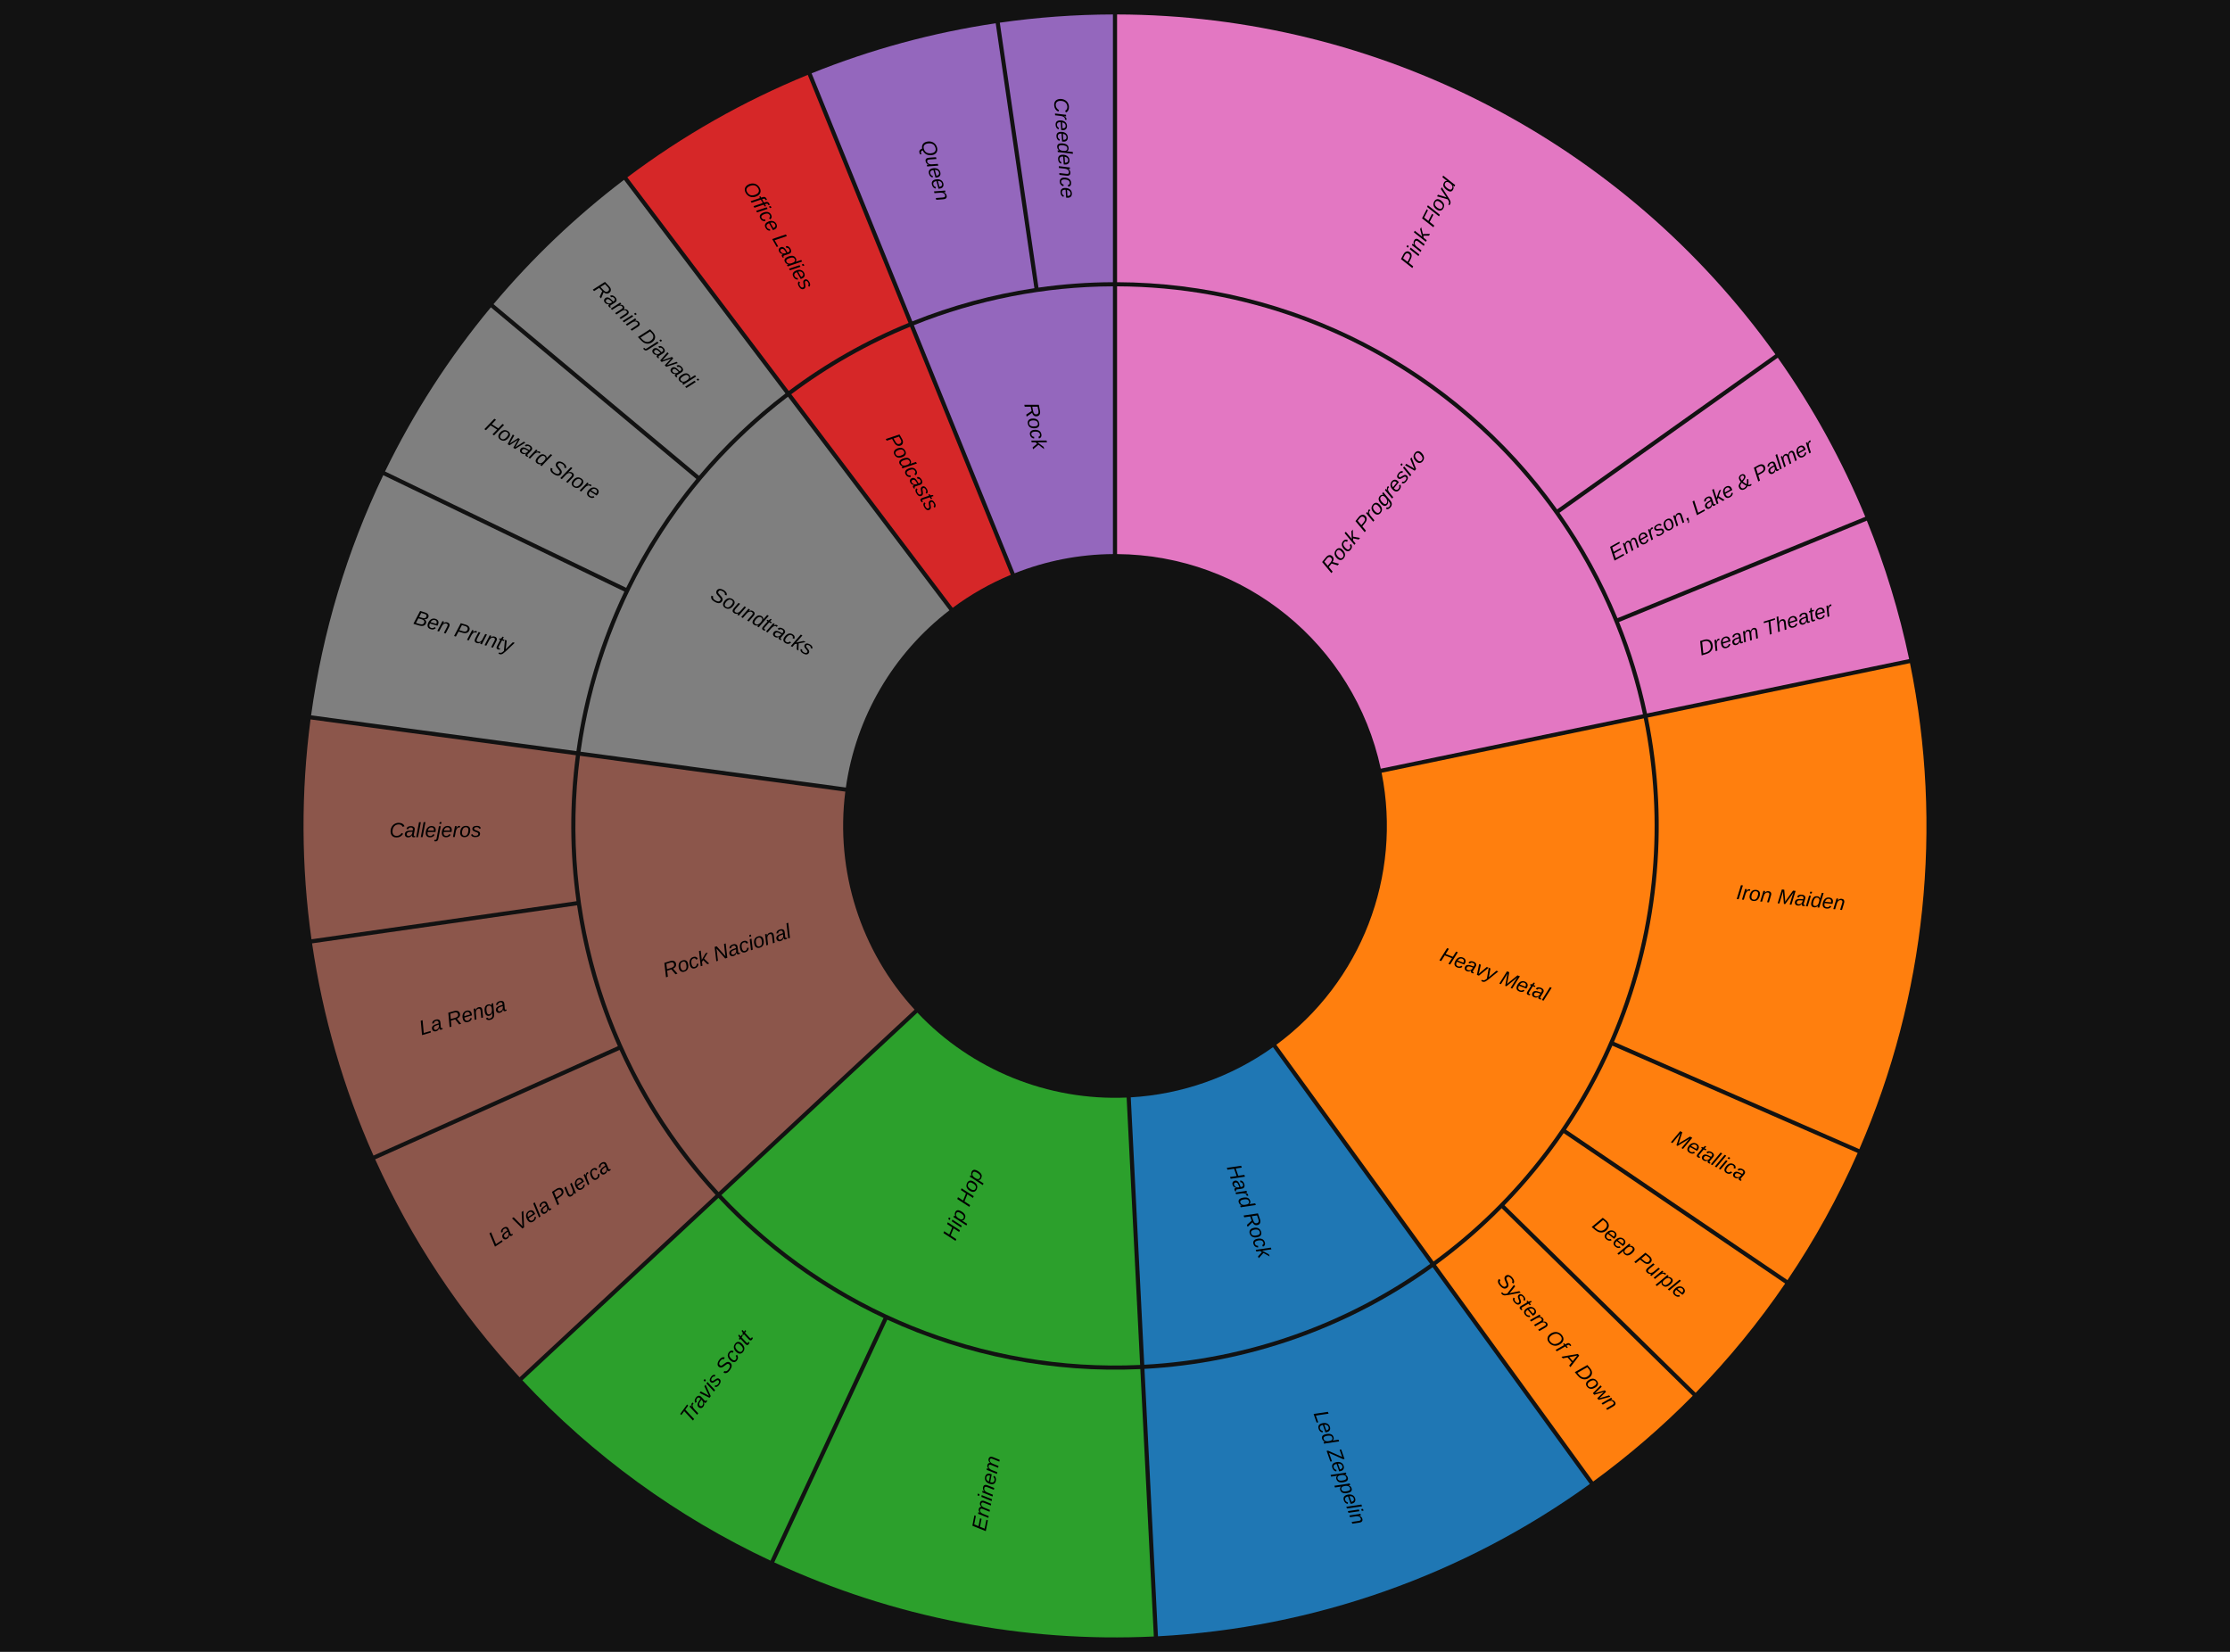
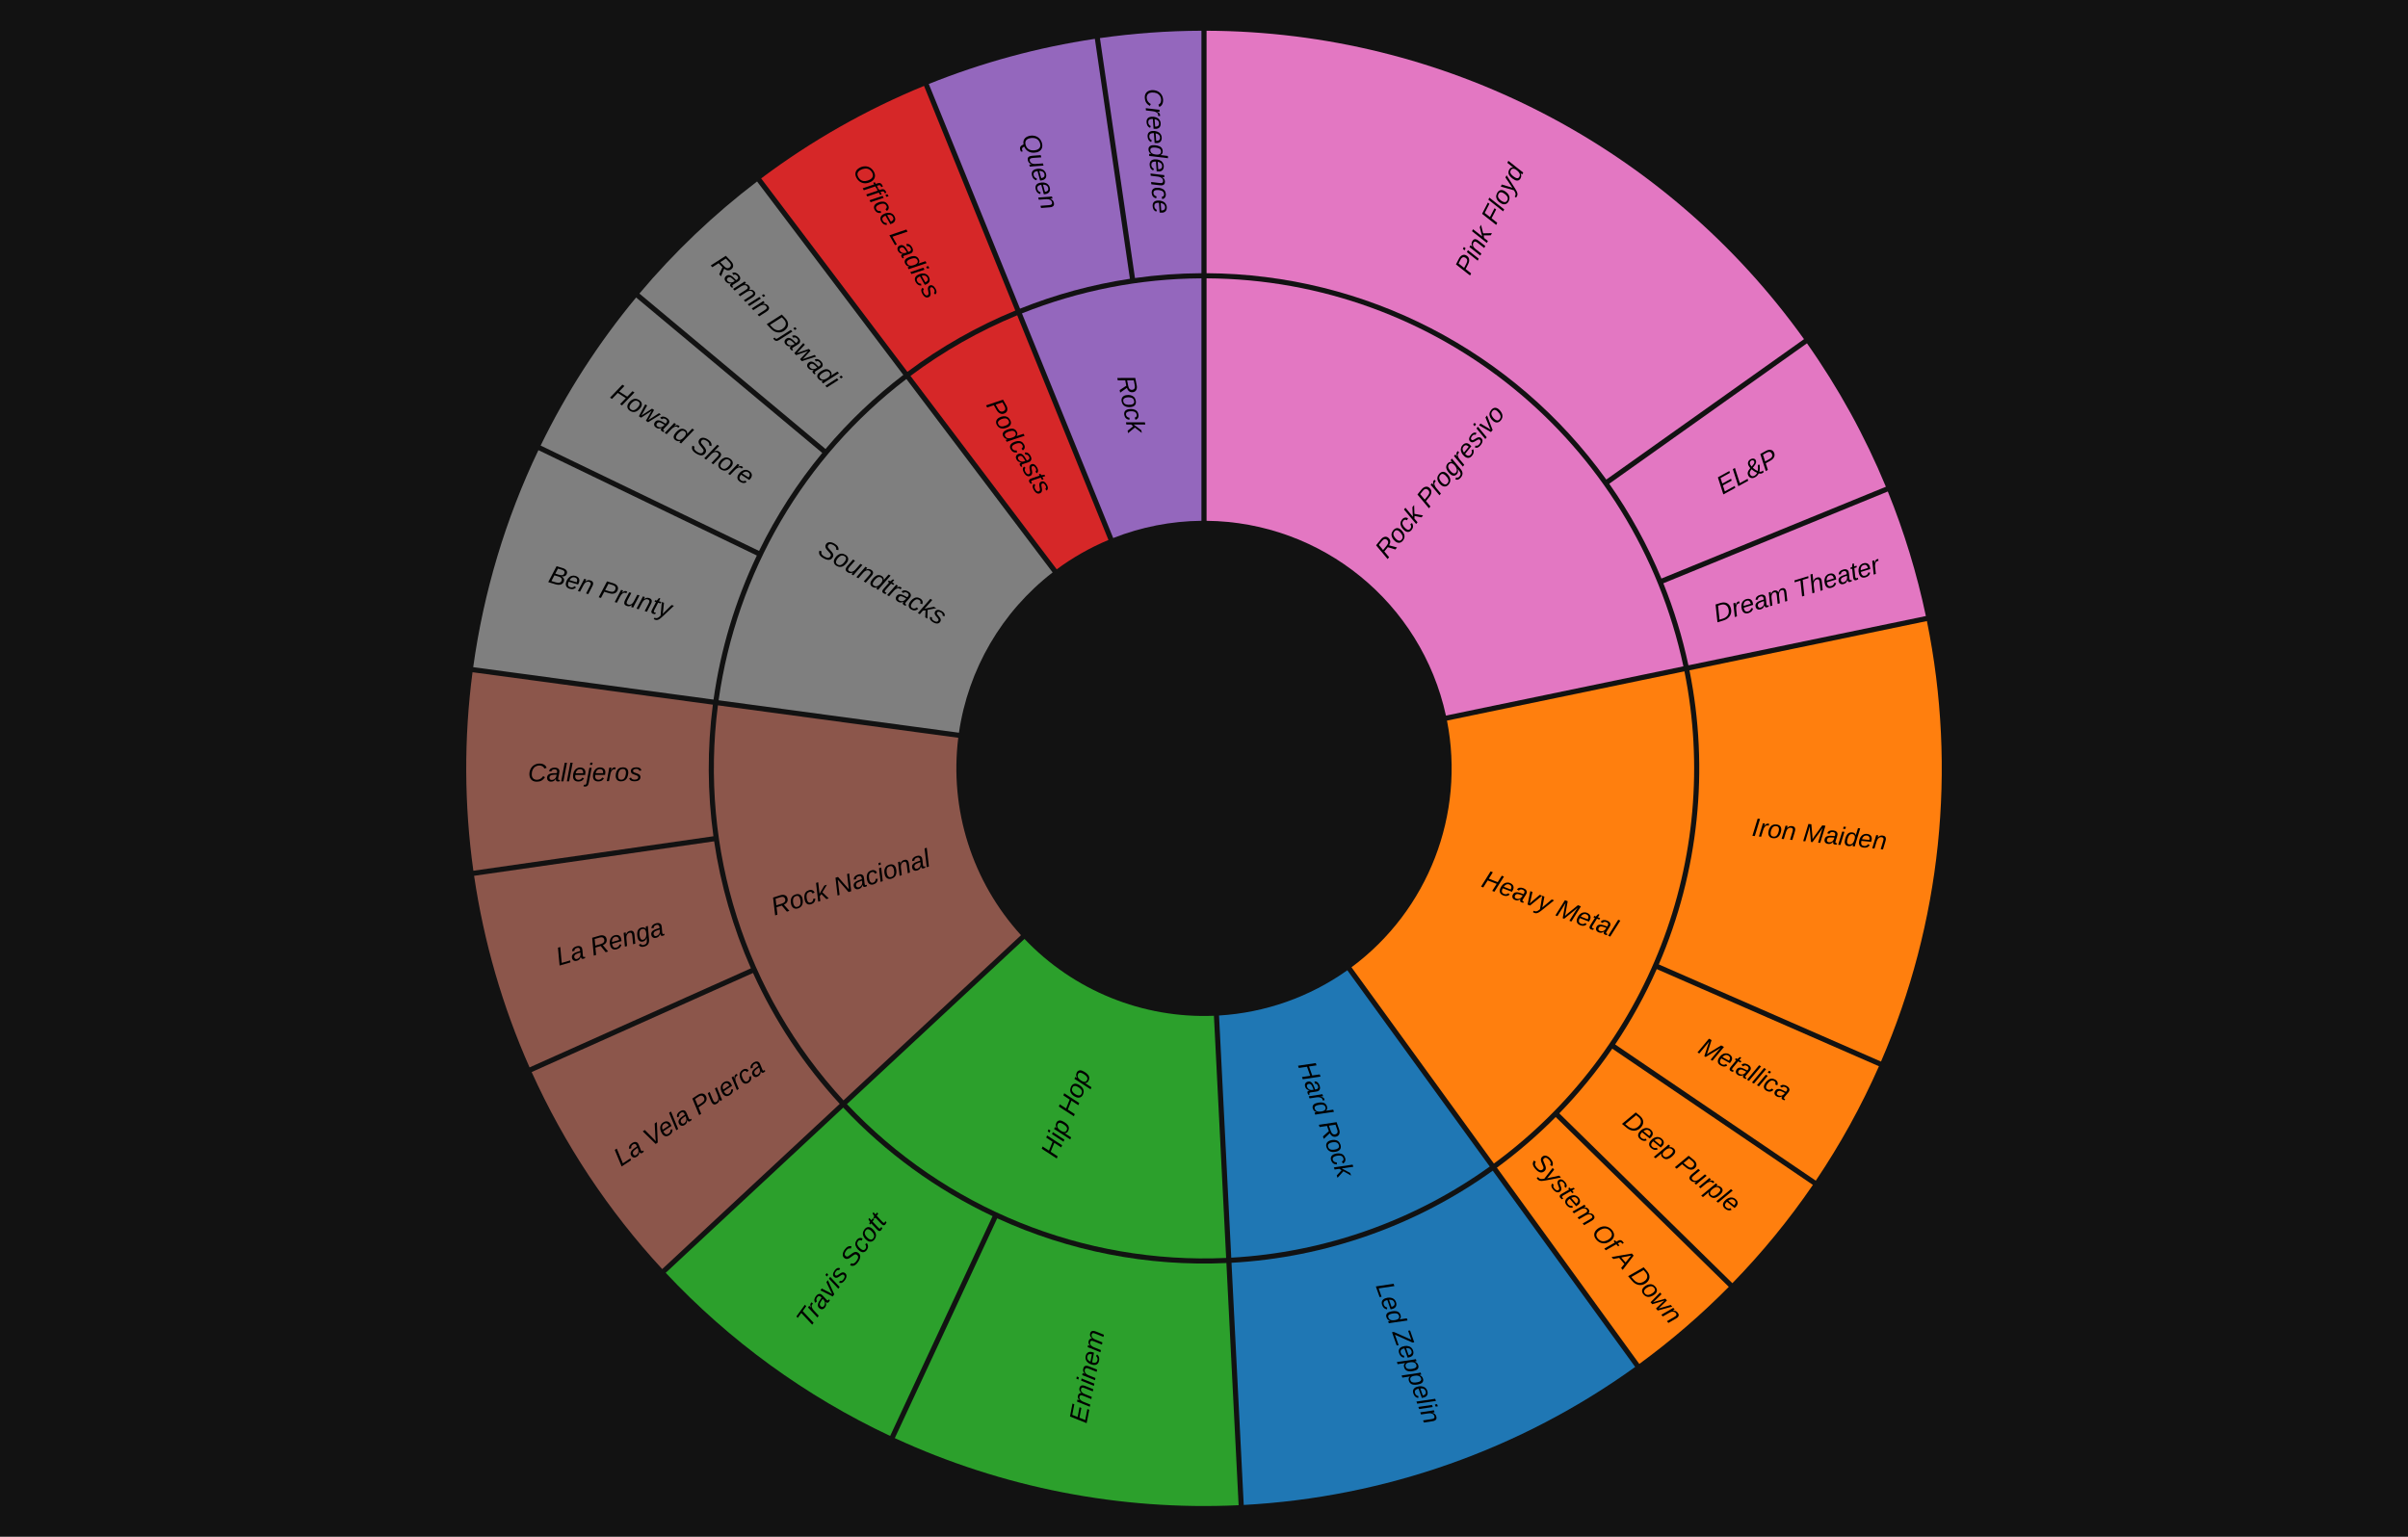
- <svg xmlns="http://www.w3.org/2000/svg" width="1080" height="800">
-   <rect width="1080" height="800" x="0" y="0" fill="#121212" id="background" />
-   <g transform="translate(540,400)" id="viz">
-     <path fill="#e377c2" display="" d="M1,-261.331A261.333,261.333,0,0,1,255.681,-54.061L128.715,-27.722A131.667,131.667,0,0,0,1,-131.663Z" />
-     <path fill="#ff7f0e" display="" d="M256.087,-52.102A261.333,261.333,0,0,1,154.271,210.94L78.126,105.983A131.667,131.667,0,0,0,129.121,-25.764Z" />
-     <path fill="#1f77b4" display="" d="M152.652,212.114A261.333,261.333,0,0,1,14.169,260.949L7.634,131.445A131.667,131.667,0,0,0,76.507,107.158Z" />
-     <path fill="#2ca02c" display="" d="M12.171,261.05A261.333,261.333,0,0,1,-190.613,178.779L-95.696,90.435A131.667,131.667,0,0,0,5.637,131.546Z" />
-     <path fill="#8c564b" display="" d="M-191.975,177.315A261.333,261.333,0,0,1,-259.116,-33.968L-130.613,-16.622A131.667,131.667,0,0,0,-97.058,88.971Z" />
-     <path fill="#7f7f7f" display="" d="M-258.849,-35.95A261.333,261.333,0,0,1,-158.384,-207.869L-80.192,-104.428A131.667,131.667,0,0,0,-130.346,-18.604Z" />
-     <path fill="#d62728" display="" d="M-156.789,-209.075A261.333,261.333,0,0,1,-99.253,-241.752L-50.465,-121.612A131.667,131.667,0,0,0,-78.597,-105.634Z" />
-     <path fill="#9467bd" display="" d="M-97.4,-242.504A261.333,261.333,0,0,1,-1,-261.331L-1,-131.663A131.667,131.667,0,0,0,-48.612,-122.364Z" />
-     <path fill="#e377c2" display="" d="M1,-392.999A393,393,0,0,1,319.826,-228.386L214.111,-153.301A263.333,263.333,0,0,0,1,-263.331Z" />
-     <path fill="#e377c2" display="" d="M320.984,-226.756A393,393,0,0,1,363.369,-149.707L243.353,-100.618A263.333,263.333,0,0,0,215.269,-151.67Z" />
-     <path fill="#e377c2" display="" d="M364.126,-147.856A393,393,0,0,1,384.603,-80.805L257.639,-54.467A263.333,263.333,0,0,0,244.11,-98.767Z" />
-     <path fill="#ff7f0e" display="" d="M385.009,-78.847A393,393,0,0,1,360.48,156.535L241.674,104.585A263.333,263.333,0,0,0,258.045,-52.509Z" />
-     <path fill="#ff7f0e" display="" d="M359.679,158.367A393,393,0,0,1,325.681,219.956L218.41,147.11A263.333,263.333,0,0,0,240.873,106.417Z" />
-     <path fill="#ff7f0e" display="" d="M324.558,221.611A393,393,0,0,1,281.203,274.543L188.653,183.724A263.333,263.333,0,0,0,217.287,148.765Z" />
-     <path fill="#ff7f0e" display="" d="M279.802,275.971A393,393,0,0,1,231.59,317.514L155.445,212.559A263.333,263.333,0,0,0,187.252,185.152Z" />
-     <path fill="#1f77b4" display="" d="M229.971,318.689A393,393,0,0,1,20.804,392.449L14.27,262.946A263.333,263.333,0,0,0,153.826,213.733Z" />
-     <path fill="#2ca02c" display="" d="M18.807,392.55A393,393,0,0,1,-165.032,356.67L-110.282,239.128A263.333,263.333,0,0,0,12.272,263.047Z" />
-     <path fill="#2ca02c" display="" d="M-166.845,355.826A393,393,0,0,1,-286.993,268.485L-192.077,180.142A263.333,263.333,0,0,0,-112.094,238.284Z" />
-     <path fill="#8c564b" display="" d="M-288.355,267.021A393,393,0,0,1,-358.301,161.46L-239.947,108.489A263.333,263.333,0,0,0,-193.439,178.678Z" />
-     <path fill="#8c564b" display="" d="M-359.118,159.635A393,393,0,0,1,-388.863,56.876L-260.513,38.437A263.333,263.333,0,0,0,-240.764,106.663Z" />
-     <path fill="#8c564b" display="" d="M-389.147,54.896A393,393,0,0,1,-389.6,-51.581L-261.098,-34.235A263.333,263.333,0,0,0,-260.797,36.457Z" />
-     <path fill="#7f7f7f" display="" d="M-389.333,-53.563A393,393,0,0,1,-354.394,-169.864L-237.608,-113.521A263.333,263.333,0,0,0,-260.831,-36.217Z" />
-     <path fill="#7f7f7f" display="" d="M-353.525,-171.665A393,393,0,0,1,-302.272,-251.159L-202.751,-168.037A263.333,263.333,0,0,0,-236.738,-115.323Z" />
-     <path fill="#7f7f7f" display="" d="M-300.99,-252.694A393,393,0,0,1,-237.782,-312.904L-159.591,-209.464A263.333,263.333,0,0,0,-201.469,-169.572Z" />
-     <path fill="#d62728" display="" d="M-236.186,-314.11A393,393,0,0,1,-148.794,-363.744L-100.006,-243.605A263.333,263.333,0,0,0,-157.995,-210.67Z" />
-     <path fill="#9467bd" display="" d="M-146.941,-364.496A393,393,0,0,1,-57.773,-388.73L-39.038,-260.424A263.333,263.333,0,0,0,-98.153,-244.357Z" />
-     <path fill="#9467bd" display="" d="M-55.794,-389.019A393,393,0,0,1,-1,-392.999L-1,-263.331A263.333,263.333,0,0,0,-37.059,-260.713Z" />
+ <svg xmlns="http://www.w3.org/2000/svg" width="940" height="600">
+   <rect width="940" height="600" x="0" y="0" fill="#121212" id="background" />
+   <g transform="translate(470,300)" id="viz">
+     <path fill="#e377c2" display="" d="M1,-191.331A191.333,191.333,0,0,1,187.139,-39.842L94.443,-20.613A96.667,96.667,0,0,0,1,-96.661Z" />
+     <path fill="#ff7f0e" display="" d="M187.545,-37.884A191.333,191.333,0,0,1,113.164,154.28L57.572,77.653A96.667,96.667,0,0,0,94.85,-18.655Z" />
+     <path fill="#1f77b4" display="" d="M111.546,155.454A191.333,191.333,0,0,1,10.641,191.037L5.87,96.488A96.667,96.667,0,0,0,55.953,78.827Z" />
+     <path fill="#2ca02c" display="" d="M8.644,191.138A191.333,191.333,0,0,1,-139.372,131.087L-70.075,66.588A96.667,96.667,0,0,0,3.873,96.589Z" />
+     <path fill="#8c564b" display="" d="M-140.735,129.623A191.333,191.333,0,0,1,-189.745,-24.604L-95.926,-11.94A96.667,96.667,0,0,0,-71.437,65.124Z" />
+     <path fill="#7f7f7f" display="" d="M-189.477,-26.586A191.333,191.333,0,0,1,-116.173,-152.027L-59.086,-76.507A96.667,96.667,0,0,0,-95.659,-13.922Z" />
+     <path fill="#d62728" display="" d="M-114.578,-153.233A191.333,191.333,0,0,1,-72.915,-176.895L-37.296,-89.182A96.667,96.667,0,0,0,-57.491,-77.713Z" />
+     <path fill="#9467bd" display="" d="M-71.062,-177.647A191.333,191.333,0,0,1,-1,-191.331L-1,-96.661A96.667,96.667,0,0,0,-35.443,-89.935Z" />
+     <path fill="#e377c2" display="" d="M1,-287.998A288,288,0,0,1,234.221,-167.584L157.04,-112.766A193.333,193.333,0,0,0,1,-193.331Z" />
+     <path fill="#e377c2" display="" d="M235.379,-165.954A288,288,0,0,1,266.183,-109.956L178.562,-74.117A193.333,193.333,0,0,0,158.198,-111.135Z" />
+     <path fill="#e377c2" display="" d="M266.941,-108.105A288,288,0,0,1,281.792,-59.477L189.097,-40.248A193.333,193.333,0,0,0,179.319,-72.266Z" />
+     <path fill="#ff7f0e" display="" d="M282.198,-57.519A288,288,0,0,1,264.275,114.467L177.537,76.54A193.333,193.333,0,0,0,189.504,-38.29Z" />
+     <path fill="#ff7f0e" display="" d="M263.474,116.3A288,288,0,0,1,238.817,160.968L160.5,107.784A193.333,193.333,0,0,0,176.736,78.372Z" />
+     <path fill="#ff7f0e" display="" d="M237.693,162.622A288,288,0,0,1,206.259,201.001L138.69,134.696A193.333,193.333,0,0,0,159.377,109.439Z" />
+     <path fill="#ff7f0e" display="" d="M204.858,202.428A288,288,0,0,1,169.93,232.525L114.339,155.899A193.333,193.333,0,0,0,137.289,136.123Z" />
+     <path fill="#1f77b4" display="" d="M168.312,233.699A288,288,0,0,1,15.513,287.582L10.742,193.035A193.333,193.333,0,0,0,112.72,157.073Z" />
+     <path fill="#2ca02c" display="" d="M13.515,287.683A288,288,0,0,1,-120.697,261.489L-80.725,175.674A193.333,193.333,0,0,0,8.744,193.135Z" />
+     <path fill="#2ca02c" display="" d="M-122.51,260.644A288,288,0,0,1,-210.133,196.947L-140.836,132.45A193.333,193.333,0,0,0,-82.538,174.829Z" />
+     <path fill="#8c564b" display="" d="M-211.495,195.483A288,288,0,0,1,-262.462,118.566L-176.054,79.892A193.333,193.333,0,0,0,-142.199,130.986Z" />
+     <path fill="#8c564b" display="" d="M-263.279,116.74A288,288,0,0,1,-284.929,41.944L-191.224,28.482A193.333,193.333,0,0,0,-176.871,78.067Z" />
+     <path fill="#8c564b" display="" d="M-285.214,39.965A288,288,0,0,1,-285.544,-37.535L-191.727,-24.871A193.333,193.333,0,0,0,-191.508,26.503Z" />
+     <path fill="#7f7f7f" display="" d="M-285.276,-39.517A288,288,0,0,1,-259.824,-124.24L-174.56,-83.105A193.333,193.333,0,0,0,-191.459,-26.853Z" />
+     <path fill="#7f7f7f" display="" d="M-258.955,-126.041A288,288,0,0,1,-221.683,-183.85L-149.025,-123.164A193.333,193.333,0,0,0,-173.691,-84.906Z" />
+     <path fill="#7f7f7f" display="" d="M-220.401,-185.385A288,288,0,0,1,-174.465,-229.142L-117.379,-153.623A193.333,193.333,0,0,0,-147.743,-124.699Z" />
+     <path fill="#d62728" display="" d="M-172.87,-230.348A288,288,0,0,1,-109.287,-266.459L-73.668,-178.748A193.333,193.333,0,0,0,-115.784,-154.829Z" />
+     <path fill="#9467bd" display="" d="M-107.434,-267.211A288,288,0,0,1,-42.602,-284.832L-28.924,-191.158A193.333,193.333,0,0,0,-71.815,-179.5Z" />
+     <path fill="#9467bd" display="" d="M-40.623,-285.121A288,288,0,0,1,-1,-287.998L-1,-193.331A193.333,193.333,0,0,0,-26.945,-191.447Z" />
  </g>
-   <g id="labels" transform="translate(540,400)" text-anchor="middle">
-     <text transform="rotate(90) translate(65.83333,0) rotate(180)">
+   <g id="labels" transform="translate(470,300)" text-anchor="middle">
+     <text transform="rotate(90) translate(48.33333,0) rotate(180)">
      <tspan x="0" y="4" style="font-family: Arial, sans-serif; font-size: 10px; fill: black; font-weight: normal; font-style: italic;" />
    </text>
-     <text transform="rotate(-50.85973) translate(197.5,0) rotate(0)">
+     <text transform="rotate(-50.85973) translate(145,0) rotate(0)">
      <tspan x="0" y="4" style="font-family: Arial, sans-serif; font-size: 10px; fill: black; font-weight: normal; font-style: italic;">Rock Progresivo</tspan>
    </text>
-     <text transform="rotate(21.15996) translate(197.5,0) rotate(0)">
+     <text transform="rotate(21.15996) translate(145,0) rotate(0)">
      <tspan x="0" y="4" style="font-family: Arial, sans-serif; font-size: 10px; fill: black; font-weight: normal; font-style: italic;">Heavy Metal</tspan>
    </text>
-     <text transform="rotate(70.57533) translate(197.5,0) rotate(0)">
+     <text transform="rotate(70.57533) translate(145,0) rotate(0)">
      <tspan x="0" y="4" style="font-family: Arial, sans-serif; font-size: 10px; fill: black; font-weight: normal; font-style: italic;">Hard Rock</tspan>
    </text>
-     <text transform="rotate(112.0827) translate(197.5,0) rotate(180)">
+     <text transform="rotate(112.0827) translate(145,0) rotate(180)">
      <tspan x="0" y="4" style="font-family: Arial, sans-serif; font-size: 10px; fill: black; font-weight: normal; font-style: italic;">Hip Hop</tspan>
    </text>
-     <text transform="rotate(162.3709) translate(197.5,0) rotate(180)">
+     <text transform="rotate(162.3709) translate(145,0) rotate(180)">
      <tspan x="0" y="4" style="font-family: Arial, sans-serif; font-size: 10px; fill: black; font-weight: normal; font-style: italic;">Rock Nacional</tspan>
    </text>
-     <text transform="rotate(210.3007) translate(197.5,0) rotate(180)">
+     <text transform="rotate(210.3007) translate(145,0) rotate(180)">
      <tspan x="0" y="4" style="font-family: Arial, sans-serif; font-size: 10px; fill: black; font-weight: normal; font-style: italic;">Soundtracks</tspan>
    </text>
-     <text transform="rotate(240.406) translate(197.5,0) rotate(180)">
+     <text transform="rotate(240.406) translate(145,0) rotate(180)">
      <tspan x="0" y="4" style="font-family: Arial, sans-serif; font-size: 10px; fill: black; font-weight: normal; font-style: italic;">Podcasts</tspan>
    </text>
-     <text transform="rotate(258.9491) translate(197.5,0) rotate(180)">
+     <text transform="rotate(258.9491) translate(145,0) rotate(180)">
      <tspan x="0" y="4" style="font-family: Arial, sans-serif; font-size: 10px; fill: black; font-weight: normal; font-style: italic;">Rock</tspan>
    </text>
-     <text transform="rotate(-62.69232) translate(329.1667,0) rotate(0)">
+     <text transform="rotate(-62.69232) translate(241.6667,0) rotate(0)">
      <tspan x="0" y="4" style="font-family: Arial, sans-serif; font-size: 10px; fill: black; font-weight: normal; font-style: italic;">Pink Floyd</tspan>
    </text>
-     <text transform="rotate(-28.81522) translate(329.1667,0) rotate(0)">
-       <tspan x="0" y="4" style="font-family: Arial, sans-serif; font-size: 10px; fill: black; font-weight: normal; font-style: italic;">Emerson, Lake &amp; Palmer</tspan>
+     <text transform="rotate(-28.81522) translate(241.6667,0) rotate(0)">
+       <tspan x="0" y="4" style="font-family: Arial, sans-serif; font-size: 10px; fill: black; font-weight: normal; font-style: italic;">EL&amp;P</tspan>
    </text>
-     <text transform="rotate(-16.98263) translate(329.1667,0) rotate(0)">
+     <text transform="rotate(-16.98263) translate(241.6667,0) rotate(0)">
      <tspan x="0" y="4" style="font-family: Arial, sans-serif; font-size: 10px; fill: black; font-weight: normal; font-style: italic;">Dream Theater</tspan>
    </text>
-     <text transform="rotate(5.949357) translate(329.1667,0) rotate(0)">
+     <text transform="rotate(5.949357) translate(241.6667,0) rotate(0)">
      <tspan x="0" y="4" style="font-family: Arial, sans-serif; font-size: 10px; fill: black; font-weight: normal; font-style: italic;">Iron Maiden</tspan>
    </text>
-     <text transform="rotate(28.89897) translate(329.1667,0) rotate(0)">
+     <text transform="rotate(28.89897) translate(241.6667,0) rotate(0)">
      <tspan x="0" y="4" style="font-family: Arial, sans-serif; font-size: 10px; fill: black; font-weight: normal; font-style: italic;">Metallica</tspan>
    </text>
-     <text transform="rotate(39.31953) translate(329.1667,0) rotate(0)">
+     <text transform="rotate(39.31953) translate(241.6667,0) rotate(0)">
      <tspan x="0" y="4" style="font-family: Arial, sans-serif; font-size: 10px; fill: black; font-weight: normal; font-style: italic;">Deep Purple</tspan>
    </text>
-     <text transform="rotate(49.24933) translate(329.1667,0) rotate(0)">
+     <text transform="rotate(49.24933) translate(241.6667,0) rotate(0)">
      <tspan x="0" y="4" style="font-family: Arial, sans-serif; font-size: 10px; fill: black; font-weight: normal; font-style: italic;">System Of A Down</tspan>
    </text>
-     <text transform="rotate(70.57533) translate(329.1667,0) rotate(0)">
+     <text transform="rotate(70.57533) translate(241.6667,0) rotate(0)">
      <tspan x="0" y="4" style="font-family: Arial, sans-serif; font-size: 10px; fill: black; font-weight: normal; font-style: italic;">Led Zeppelin</tspan>
    </text>
-     <text transform="rotate(101.0436) translate(329.1667,0) rotate(180)">
+     <text transform="rotate(101.0436) translate(241.6667,0) rotate(180)">
      <tspan x="0" y="4" style="font-family: Arial, sans-serif; font-size: 10px; fill: black; font-weight: normal; font-style: italic;">Eminem</tspan>
    </text>
-     <text transform="rotate(126.015) translate(329.1667,0) rotate(180)">
+     <text transform="rotate(126.015) translate(241.6667,0) rotate(180)">
      <tspan x="0" y="4" style="font-family: Arial, sans-serif; font-size: 10px; fill: black; font-weight: normal; font-style: italic;">Travis Scott</tspan>
    </text>
-     <text transform="rotate(146.4711) translate(329.1667,0) rotate(180)">
+     <text transform="rotate(146.4711) translate(241.6667,0) rotate(180)">
      <tspan x="0" y="4" style="font-family: Arial, sans-serif; font-size: 10px; fill: black; font-weight: normal; font-style: italic;">La Vela Puerca</tspan>
    </text>
-     <text transform="rotate(163.8564) translate(329.1667,0) rotate(180)">
+     <text transform="rotate(163.8564) translate(241.6667,0) rotate(180)">
      <tspan x="0" y="4" style="font-family: Arial, sans-serif; font-size: 10px; fill: black; font-weight: normal; font-style: italic;">La Renga</tspan>
    </text>
-     <text transform="rotate(179.7561) translate(329.1667,0) rotate(180)">
+     <text transform="rotate(179.7561) translate(241.6667,0) rotate(180)">
      <tspan x="0" y="4" style="font-family: Arial, sans-serif; font-size: 10px; fill: black; font-weight: normal; font-style: italic;">Callejeros</tspan>
    </text>
-     <text transform="rotate(196.7211) translate(329.1667,0) rotate(180)">
+     <text transform="rotate(196.7211) translate(241.6667,0) rotate(180)">
      <tspan x="0" y="4" style="font-family: Arial, sans-serif; font-size: 10px; fill: black; font-weight: normal; font-style: italic;">Ben Prunty</tspan>
    </text>
-     <text transform="rotate(212.8118) translate(329.1667,0) rotate(180)">
+     <text transform="rotate(212.8118) translate(241.6667,0) rotate(180)">
      <tspan x="0" y="4" style="font-family: Arial, sans-serif; font-size: 10px; fill: black; font-weight: normal; font-style: italic;">Howard Shore</tspan>
    </text>
-     <text transform="rotate(226.3915) translate(329.1667,0) rotate(180)">
+     <text transform="rotate(226.3915) translate(241.6667,0) rotate(180)">
      <tspan x="0" y="4" style="font-family: Arial, sans-serif; font-size: 10px; fill: black; font-weight: normal; font-style: italic;">Ramin Djawadi</tspan>
    </text>
-     <text transform="rotate(240.406) translate(329.1667,0) rotate(180)">
+     <text transform="rotate(240.406) translate(241.6667,0) rotate(180)">
      <tspan x="0" y="4" style="font-family: Arial, sans-serif; font-size: 10px; fill: black; font-weight: normal; font-style: italic;">Office Ladies</tspan>
    </text>
-     <text transform="rotate(254.7953) translate(329.1667,0) rotate(180)">
+     <text transform="rotate(254.7953) translate(241.6667,0) rotate(180)">
      <tspan x="0" y="4" style="font-family: Arial, sans-serif; font-size: 10px; fill: black; font-weight: normal; font-style: italic;">Queen</tspan>
    </text>
-     <text transform="rotate(265.8462) translate(329.1667,0) rotate(180)">
+     <text transform="rotate(265.8462) translate(241.6667,0) rotate(180)">
      <tspan x="0" y="4" style="font-family: Arial, sans-serif; font-size: 10px; fill: black; font-weight: normal; font-style: italic;">Creedence</tspan>
    </text>
  </g>
</svg>
